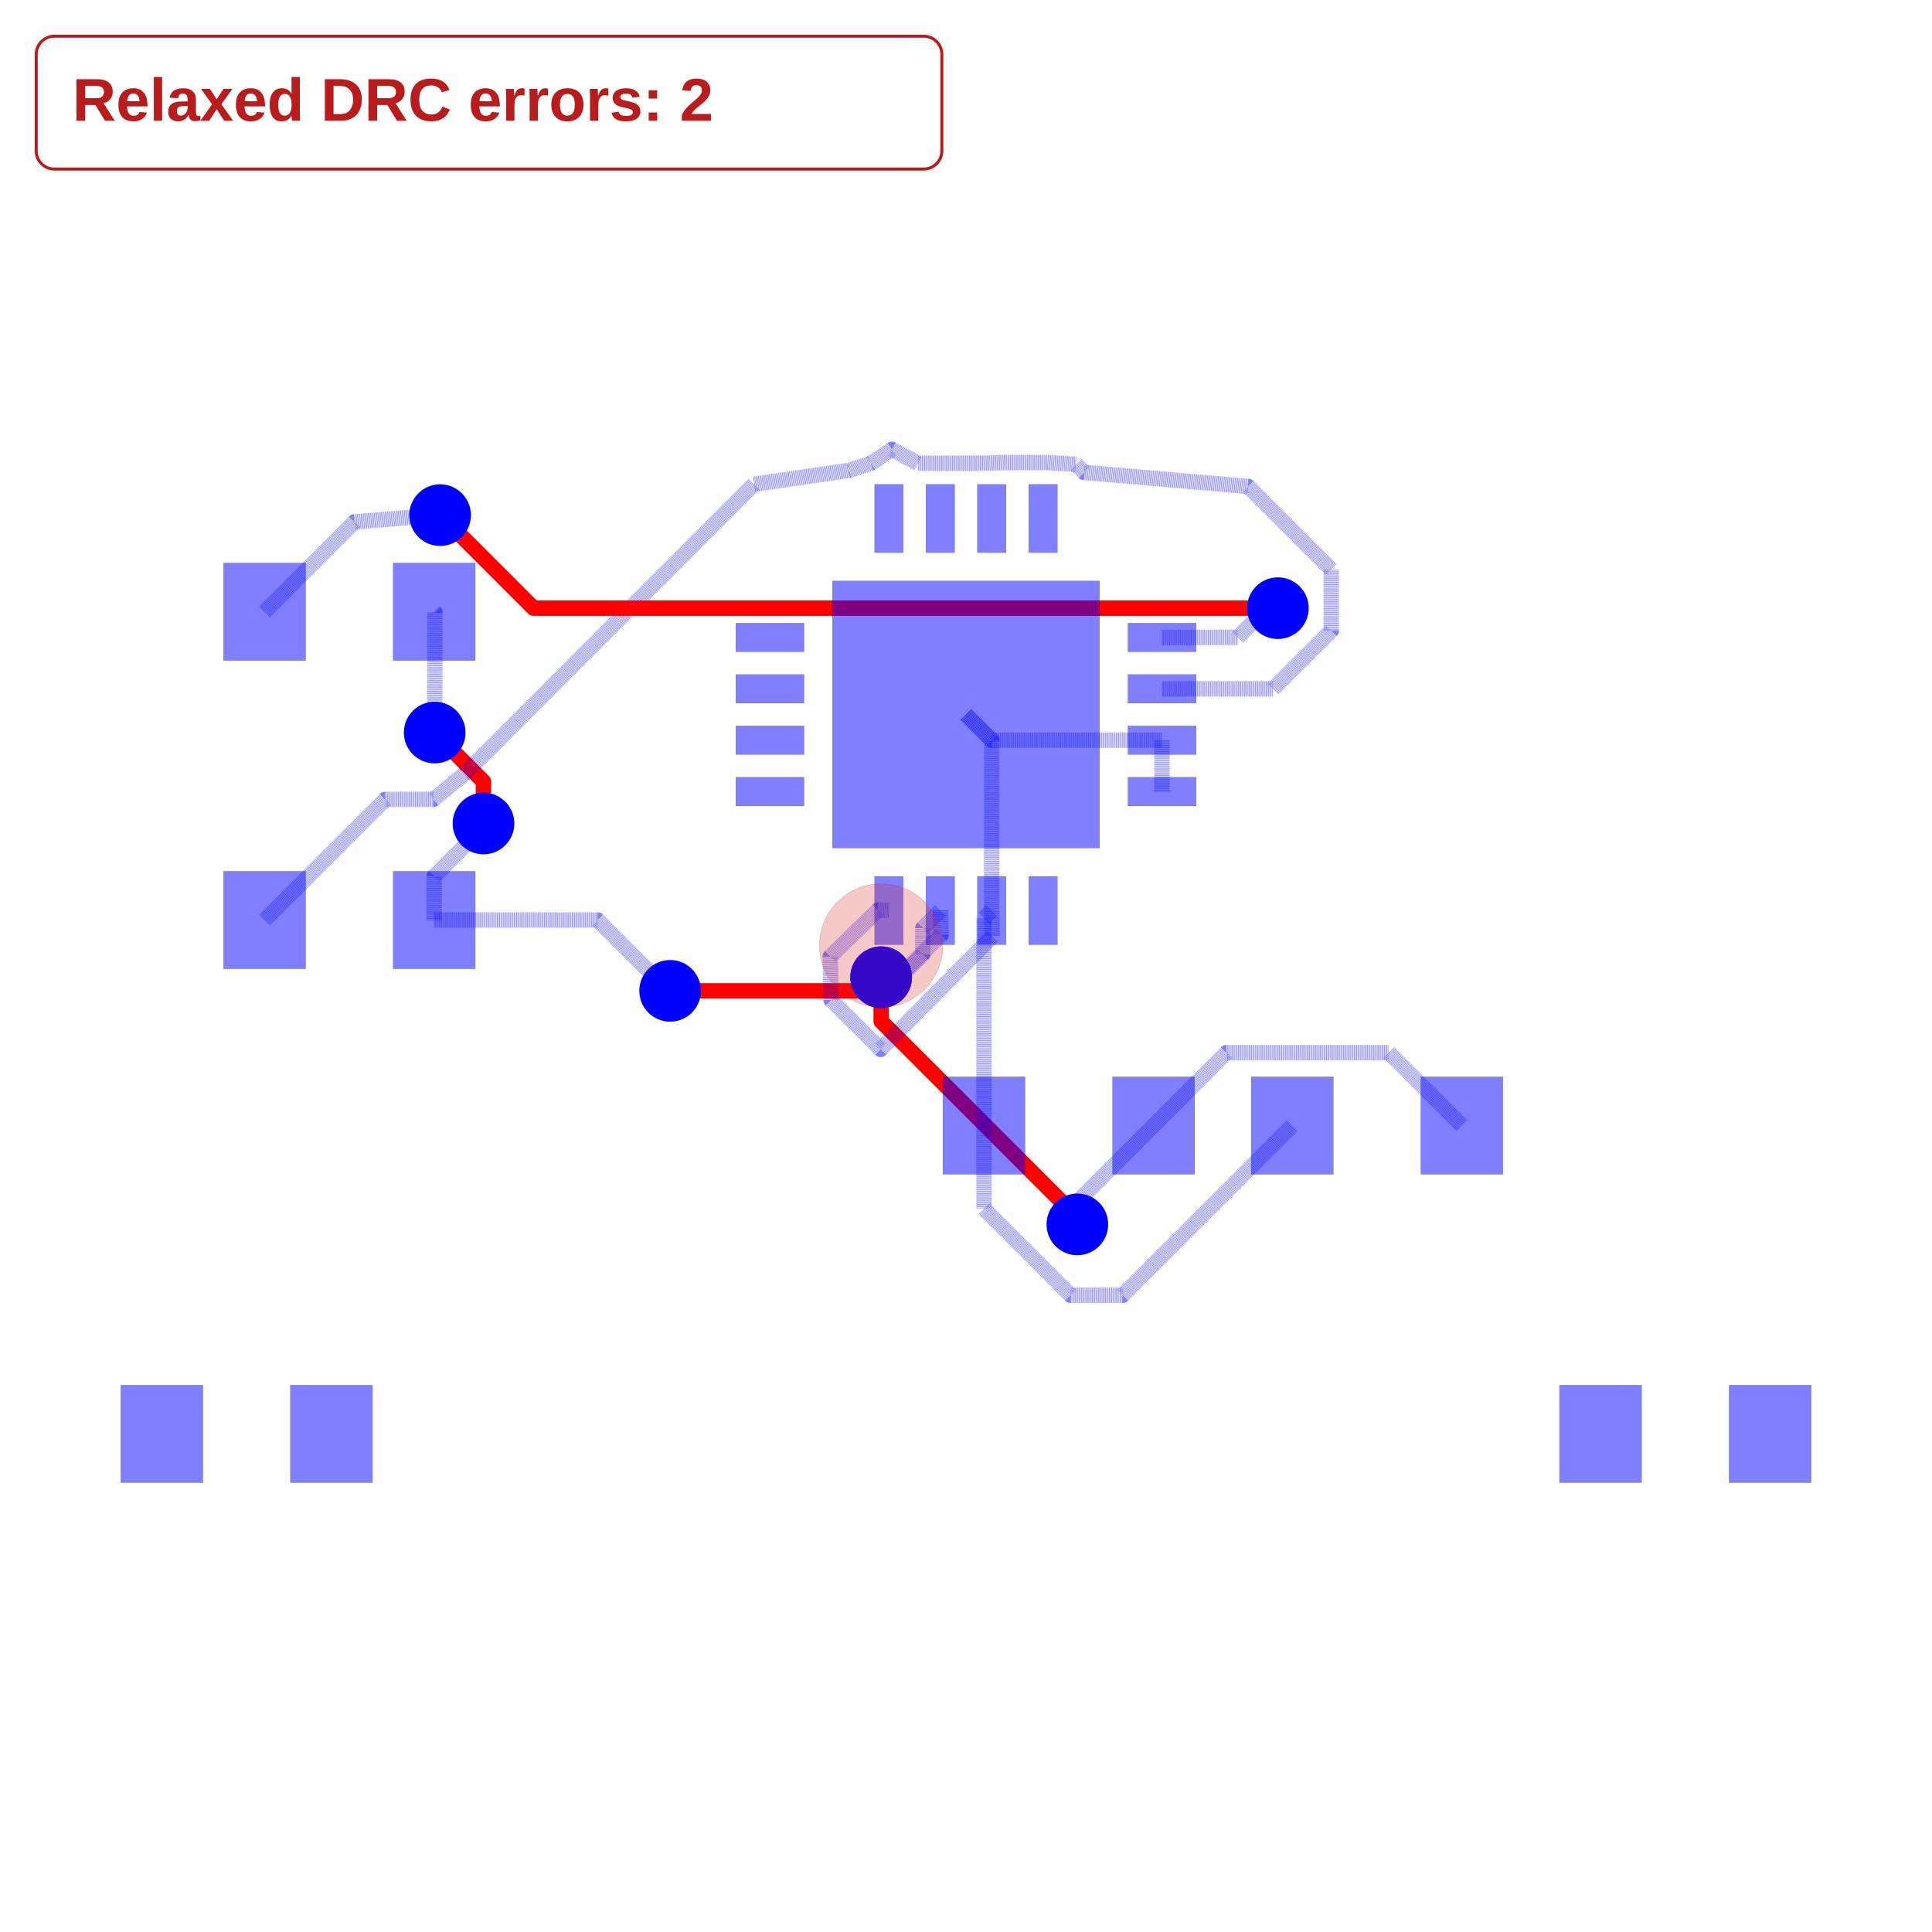
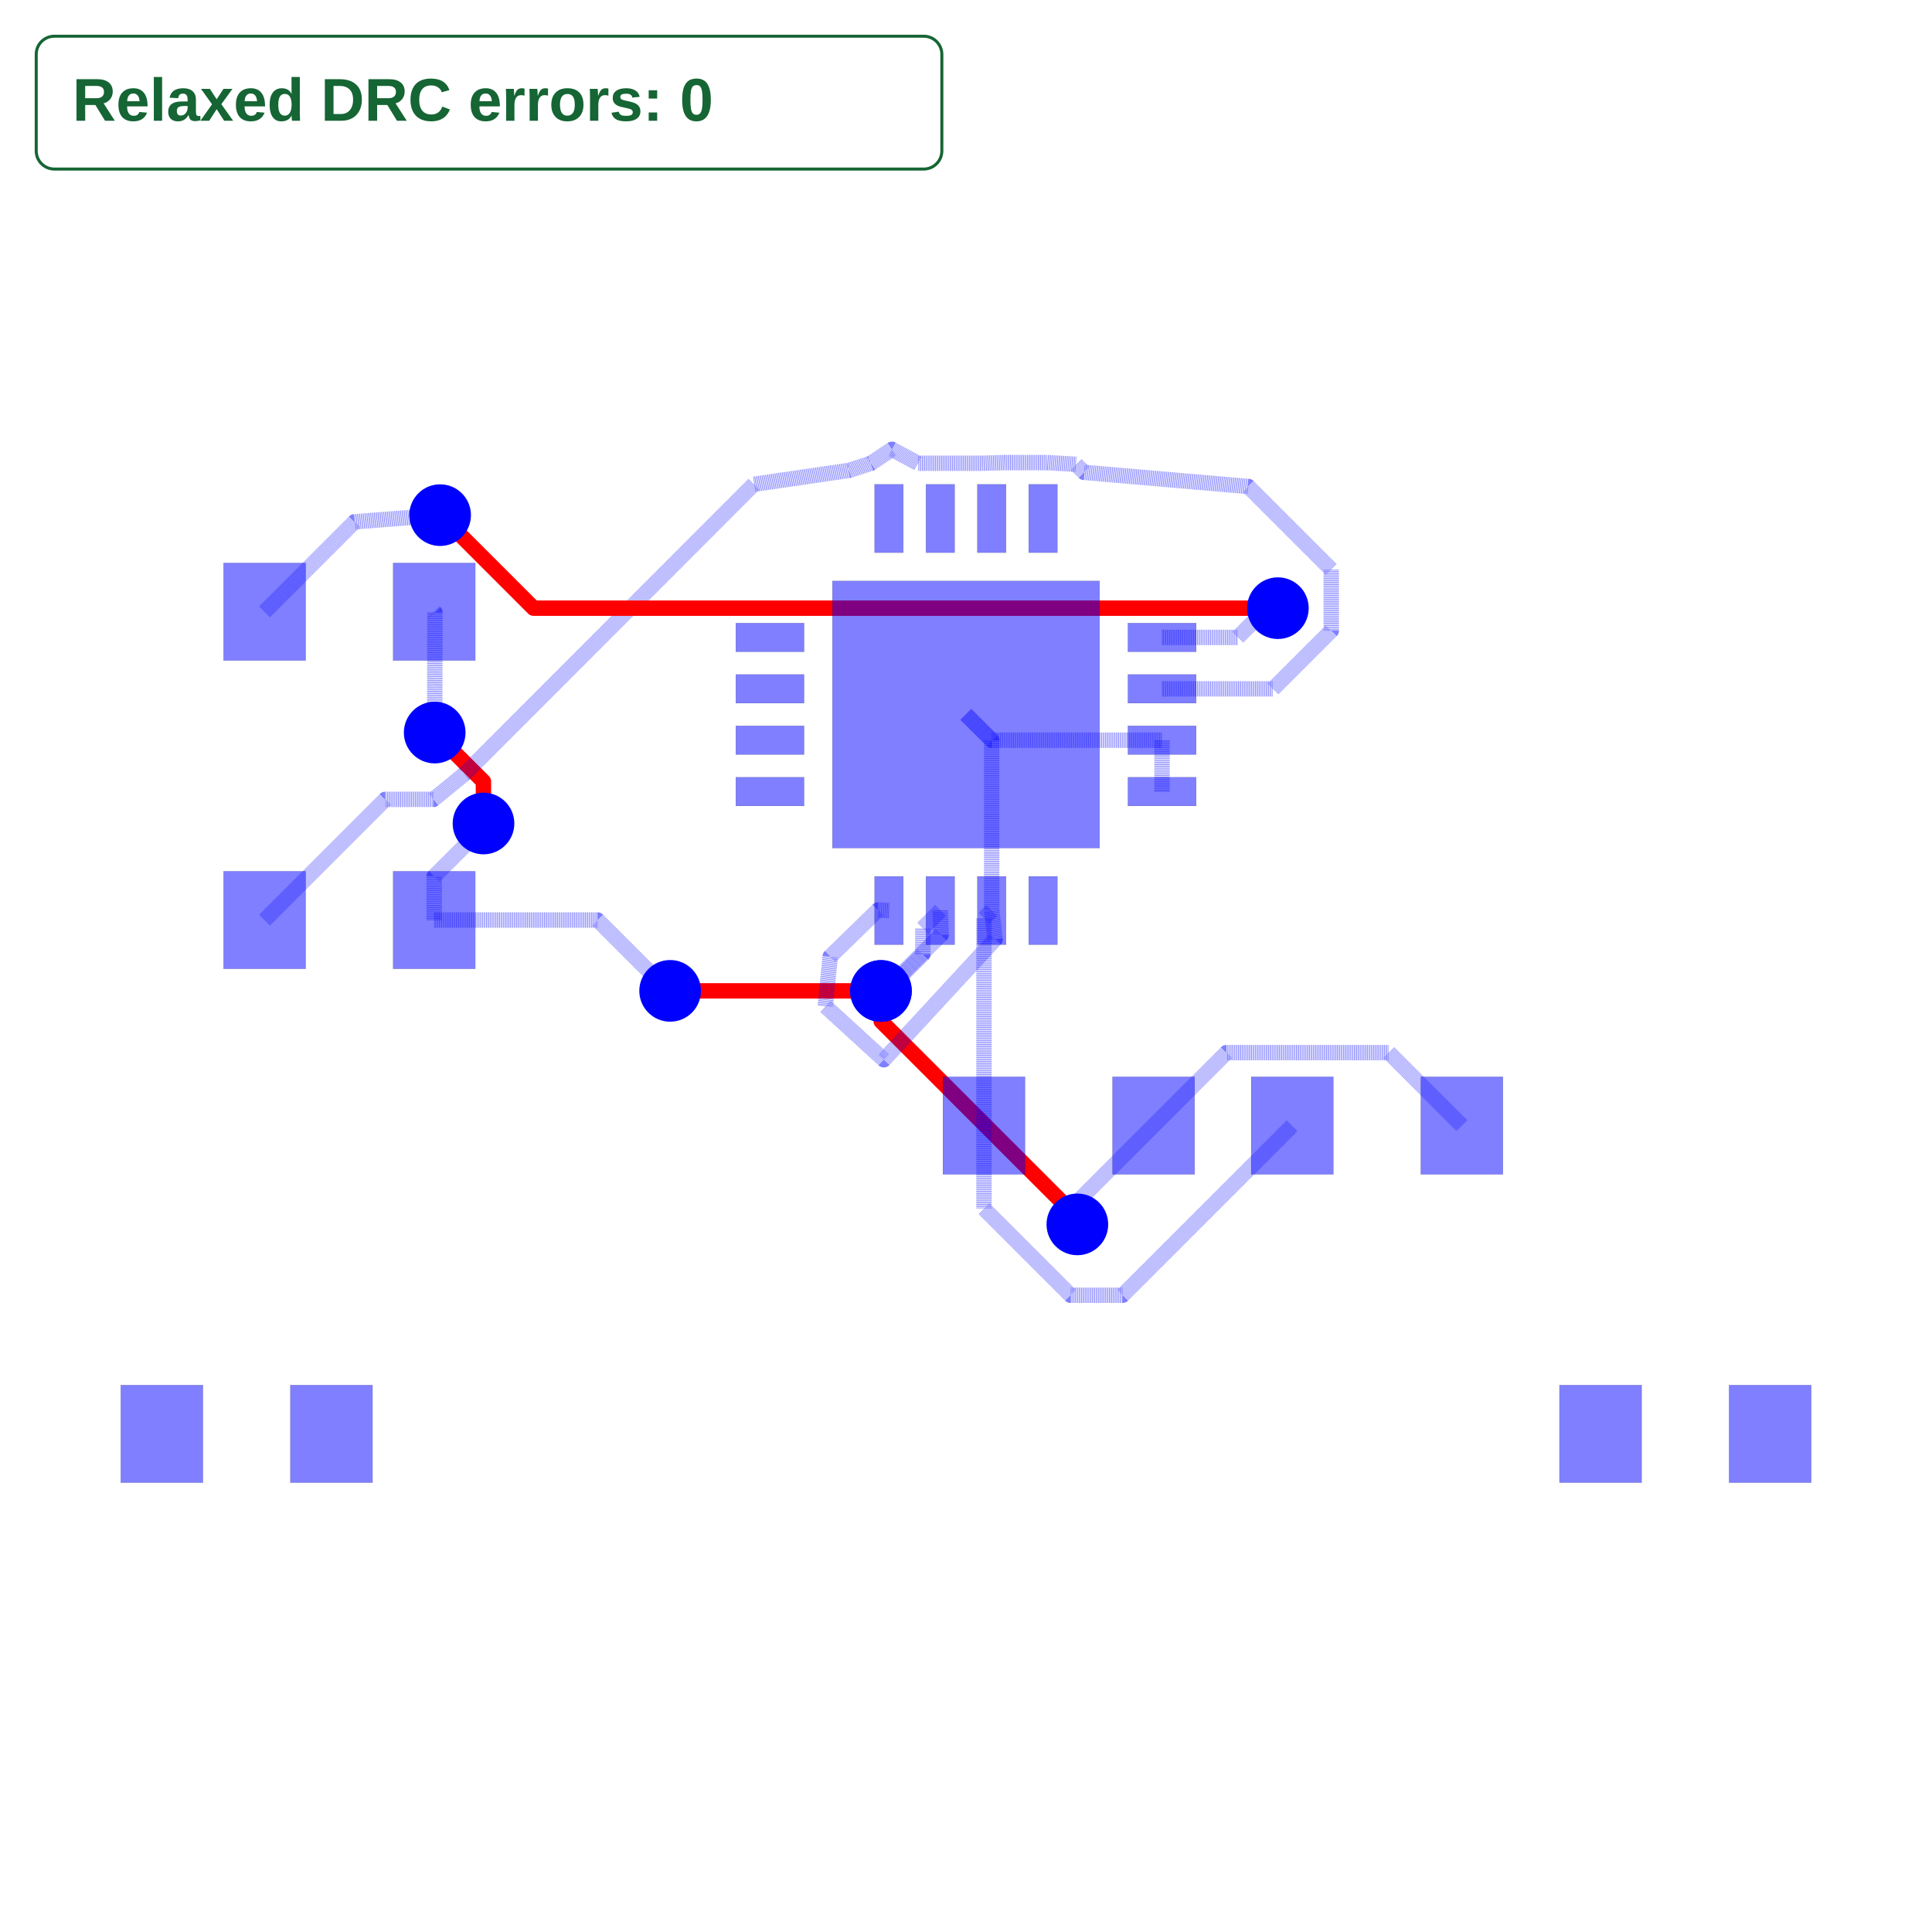
<svg xmlns="http://www.w3.org/2000/svg" width="640" height="640" viewBox="0 0 640 640">
  <rect width="100%" height="100%" fill="white" />
  <g>
-     <polyline data-points="-0.249936,-1.90754 -0.2420010396677743,-2.1424213182299954 -0.7906151281660737,-2.686953208203917 -0.796511486462635,-2.585587013064484 -0.8256745751873902,-2.556423924339729" data-type="line" data-label="" points="311.492,301.629 311.762,309.625 293.085,328.163 292.885,324.712 291.892,323.719" fill="none" stroke="rgba(0,0,255,0.5)" stroke-linejoin="round" stroke-width="5.106" stroke-dasharray="0.2 0.2" />
+     <polyline data-points="-0.249936,-1.90754 -0.2420010396677743,-2.1424213182299954 -0.7906151281660737,-2.686953208203917 -0.796511486462635,-2.585587013064484 -0.8276470486701876,-2.6900386999999997" data-type="line" data-label="" points="311.492,301.629 311.762,309.625 293.085,328.163 292.885,324.712 291.825,328.268" fill="none" stroke="rgba(0,0,255,0.5)" stroke-linejoin="round" stroke-width="5.106" stroke-dasharray="0.2 0.2" />
  </g>
  <g>
-     <polyline data-points="-0.8256745751873902,-2.556423924339729 -0.8256745751873902,-2.984580154472594 0.9921268345260796,-4.802381564186064 0.9921268345260796,-4.870072309592954 1.0836154812267695,-4.961560956293644" data-type="line" data-label="" points="291.892,323.719 291.892,338.295 353.775,400.177 353.775,402.482 356.889,405.596" fill="none" stroke="red" stroke-linejoin="round" stroke-width="5.106" />
+     <polyline data-points="-0.8276470486701876,-2.6900386999999997 -0.8256745751873902,-2.984580154472594 0.9921268345260796,-4.802381564186064 0.9921268345260796,-4.870072309592954 1.0836154812267695,-4.961560956293644" data-type="line" data-label="" points="291.825,328.268 291.892,338.295 353.775,400.177 353.775,402.482 356.889,405.596" fill="none" stroke="red" stroke-linejoin="round" stroke-width="5.106" />
  </g>
  <g>
    <polyline data-points="1.0836154812267695,-4.961560956293644 1.0836154812267695,-4.741384518773231 1.825,-4" data-type="line" data-label="" points="356.889,405.596 356.889,398.101 382.128,372.862" fill="none" stroke="rgba(0,0,255,0.5)" stroke-linejoin="round" stroke-width="5.106" stroke-dasharray="0.2 0.2" />
  </g>
  <g>
    <polyline data-points="-5.175,-2 -5.175,-1.5747803558625282 -4.768627908658525,-1.1684082645210532 -4.768627908658525,-1.1323108471728514 -4.695110036065347,-1.0604763707299725" data-type="line" data-label="" points="143.83,304.777 143.83,290.302 157.664,276.468 157.664,275.239 160.166,272.793" fill="none" stroke="rgba(0,0,255,0.5)" stroke-linejoin="round" stroke-width="5.106" stroke-dasharray="0.2 0.2" />
  </g>
  <g>
    <polyline data-points="-4.695110036065347,-1.0604763707299725 -4.695866796605176,-0.6517896941844038 -5.11391310969051,-0.23374338109906978 -5.11391310969051,-0.2317826203357269 -5.170052835275544,-0.17564321692319979" data-type="line" data-label="" points="160.166,272.793 160.141,258.881 145.909,244.649 145.909,244.582 143.998,242.671" fill="none" stroke="red" stroke-linejoin="round" stroke-width="5.106" />
  </g>
  <g>
    <polyline data-points="-5.170052835275544,-0.17564321692319979 -5.167803971539856,0.992803971539856 -5.175,1" data-type="line" data-label="" points="143.998,242.671 144.075,202.894 143.83,202.649" fill="none" stroke="rgba(0,0,255,0.5)" stroke-linejoin="round" stroke-width="5.106" stroke-dasharray="0.2 0.2" />
  </g>
  <g>
    <polyline data-points="1.825,-4 2.534843103927341,-3.290156896072659 4.030718477949112,-3.290156896072659 4.1151568960726586,-3.290156896072659 4.825,-4" data-type="line" data-label="" points="382.128,372.862 406.293,348.697 457.216,348.697 460.09,348.697 484.255,372.862" fill="none" stroke="rgba(0,0,255,0.5)" stroke-linejoin="round" stroke-width="5.106" stroke-dasharray="0.2 0.2" />
  </g>
  <g>
    <polyline data-points="-5.175,-2 -3.5843081044046974,-2 -3.010513751217183,-2.5737943531875143 -2.994205646812486,-2.5737943531875143 -2.879,-2.689" data-type="line" data-label="" points="143.83,304.777 197.981,304.777 217.514,324.31 218.07,324.31 221.991,328.232" fill="none" stroke="rgba(0,0,255,0.5)" stroke-linejoin="round" stroke-width="5.106" stroke-dasharray="0.2 0.2" />
  </g>
  <g>
-     <polyline data-points="-2.879,-2.689 -0.9612327380265662,-2.689 -0.9045287484205955,-2.6322960103940294 -0.9015466612416907,-2.6322960103940294 -0.8256745751873902,-2.556423924339729" data-type="line" data-label="" points="221.991,328.232 287.277,328.232 289.208,326.302 289.309,326.302 291.892,323.719" fill="none" stroke="red" stroke-linejoin="round" stroke-width="5.106" />
+     <polyline data-points="-2.879,-2.689 -0.9612327380265662,-2.689 -0.9045287484205955,-2.6322960103940294 -0.9015466612416907,-2.6322960103940294 -0.8276470486701876,-2.6900386999999997" data-type="line" data-label="" points="221.991,328.232 287.277,328.232 289.208,326.302 289.309,326.302 291.825,328.268" fill="none" stroke="red" stroke-linejoin="round" stroke-width="5.106" />
  </g>
  <g>
-     <polyline data-points="-0.8256745751873902,-2.556423924339729 -0.642475619909797,-2.556423924339729 -0.4200532968423447,-2.3340016012722766 -0.4200532968423447,-2.0780532968423446 -0.249936,-1.90754" data-type="line" data-label="" points="291.892,323.719 298.128,323.719 305.7,316.147 305.7,307.434 311.492,301.629" fill="none" stroke="rgba(0,0,255,0.5)" stroke-linejoin="round" stroke-width="5.106" stroke-dasharray="0.2 0.2" />
+     <polyline data-points="-0.8276470486701876,-2.6900386999999997 -0.642475619909797,-2.556423924339729 -0.4200532968423447,-2.3340016012722766 -0.4200532968423447,-2.0780532968423446 -0.249936,-1.90754" data-type="line" data-label="" points="291.825,328.268 298.128,323.719 305.7,316.147 305.7,307.434 311.492,301.629" fill="none" stroke="rgba(0,0,255,0.5)" stroke-linejoin="round" stroke-width="5.106" stroke-dasharray="0.2 0.2" />
  </g>
  <g>
    <polyline data-points="1.90754,-0.750062 1.90754,-0.2504599999999999 1.90754,-0.249936" data-type="line" data-label="" points="384.938,262.226 384.938,245.218 384.938,245.2" fill="none" stroke="rgba(0,0,255,0.5)" stroke-linejoin="round" stroke-width="5.106" stroke-dasharray="0.2 0.2" />
  </g>
  <g>
-     <polyline data-points="-0.750062,-1.90754 -0.8570717061230249,-1.9028088076885228 -1.3216275105189021,-2.3555664736510673 -1.3117912810000496,-2.7787422175029284 -0.8307014110719564,-3.2581853077721323 0.25538502360424825,-2.160458347660187 0.249936,-1.90754" data-type="line" data-label="" points="294.466,301.629 290.823,301.468 275.008,316.881 275.343,331.287 291.721,347.609 328.694,310.239 328.508,301.629" fill="none" stroke="rgba(0,0,255,0.5)" stroke-linejoin="round" stroke-width="5.106" stroke-dasharray="0.2 0.2" />
+     <polyline data-points="-0.750062,-1.90754 -0.8570717061230249,-1.9028088076885228 -1.3216275105189021,-2.3555664736510673 -1.369006425294706,-2.838500310758433 -0.799561635812488,-3.359619332235097 0.2834328661222357,-2.1873681013332718 0.249936,-1.90754" data-type="line" data-label="" points="294.466,301.629 290.823,301.468 275.008,316.881 273.396,333.322 292.781,351.062 329.649,311.156 328.508,301.629" fill="none" stroke="rgba(0,0,255,0.5)" stroke-linejoin="round" stroke-width="5.106" stroke-dasharray="0.2 0.2" />
  </g>
  <g>
    <polyline data-points="0,0 0.249936,-0.249936 0.249936,-1.90754" data-type="line" data-label="" points="320,236.692 328.508,245.2 328.508,301.629" fill="none" stroke="rgba(0,0,255,0.5)" stroke-linejoin="round" stroke-width="5.106" stroke-dasharray="0.2 0.2" />
  </g>
  <g>
    <polyline data-points="0,0 0.249936,-0.249936 1.90754,-0.249936" data-type="line" data-label="" points="320,236.692 328.508,245.2 384.938,245.2" fill="none" stroke="rgba(0,0,255,0.5)" stroke-linejoin="round" stroke-width="5.106" stroke-dasharray="0.2 0.2" />
  </g>
  <g>
    <polyline data-points="0.17500000000000004,-4 0.17500000000000004,-1.9829999999999999 0.249936,-1.90754" data-type="line" data-label="" points="325.957,372.862 325.957,304.198 328.508,301.629" fill="none" stroke="rgba(0,0,255,0.5)" stroke-linejoin="round" stroke-width="5.106" stroke-dasharray="0.2 0.2" />
  </g>
  <g>
    <polyline data-points="0.17500000000000004,-4 0.17500000000000004,-4.80845556060781 1.017486328240528,-5.6509418888483385 1.5240581111516613,-5.6509418888483385 3.175,-4" data-type="line" data-label="" points="325.957,372.862 325.957,400.384 354.638,429.064 371.883,429.064 428.085,372.862" fill="none" stroke="rgba(0,0,255,0.5)" stroke-linejoin="round" stroke-width="5.106" stroke-dasharray="0.2 0.2" />
  </g>
  <g>
    <polyline data-points="1.90754,0.249936 2.988438091988203,0.249936 3.461413786173338,0.7229116941851348 3.554142776602932,0.8156406846147288 3.554142776602932,1.4111553925497 2.7462517420366046,2.219046427116027 1.149041469872597,2.3564051374619446 1.070822659631368,2.434623947703174 0.7901910421762067,2.4513587103459176 0.5811910421762067,2.4513587103459176 0.3731910421762067,2.4513587103459176 0.157,2.4450387 -0.052,2.4450387 -0.26,2.4450387 -0.468,2.4450387 -0.7207049744682219,2.580652664894042 -0.9267049744682219,2.443613964894042 -1.1377049744682222,2.3756139648940424 -2.064746185244359,2.2399542580319083 -4.8815297533112005,-0.5801504324084653 -5.182310748304287,-0.8256194960276786 -5.651000000000001,-0.8260000000000005 -6.825,-2" data-type="line" data-label="" points="384.938,228.184 421.734,228.184 437.835,212.082 440.992,208.925 440.992,188.653 413.489,161.15 359.116,156.474 356.454,153.811 346.9,153.241 339.785,153.241 332.704,153.241 325.345,153.457 318.23,153.457 311.149,153.457 304.068,153.457 295.465,148.84 288.453,153.505 281.27,155.82 249.711,160.438 153.82,256.442 143.581,264.798 127.626,264.811 87.66,304.777" fill="none" stroke="rgba(0,0,255,0.5)" stroke-linejoin="round" stroke-width="5.106" stroke-dasharray="0.2 0.2" />
  </g>
  <g>
    <polyline data-points="1.90754,0.750062 2.6432785890248454,0.750062 2.830080936328908,0.9368643473040624 2.936864347304064,0.9368643473040624 3.034751780202669,1.0347517802026673" data-type="line" data-label="" points="384.938,211.158 409.984,211.158 416.343,204.799 419.978,204.799 423.311,201.466" fill="none" stroke="rgba(0,0,255,0.5)" stroke-linejoin="round" stroke-width="5.106" stroke-dasharray="0.2 0.2" />
  </g>
  <g>
    <polyline data-points="3.034751780202669,1.0347517802026673 -4.207928653026326,1.0347517802026673 -4.973551332785932,1.8003744599622729 -5.0427228999252485,1.8003744599622729 -5.117348439962975,1.94" data-type="line" data-label="" points="423.311,201.466 176.751,201.466 150.688,175.403 148.333,175.403 145.792,170.649" fill="none" stroke="red" stroke-linejoin="round" stroke-width="5.106" />
  </g>
  <g>
    <polyline data-points="-5.117348439962975,1.94 -5.95,1.875 -6.825,1" data-type="line" data-label="" points="145.792,170.649 117.447,172.862 87.66,202.649" fill="none" stroke="rgba(0,0,255,0.5)" stroke-linejoin="round" stroke-width="5.106" stroke-dasharray="0.2 0.2" />
  </g>
  <g>
    <rect data-type="rect" data-label="bottom source_net_0" data-x="0" data-y="0" x="275.745" y="192.437" width="88.51" height="88.51" fill="rgba(0,0,255,0.5)" stroke="black" stroke-width="0.029" />
  </g>
  <g>
    <rect data-type="rect" data-label="bottom" data-x="0.750062" data-y="1.90754" x="340.768" y="160.435" width="9.532" height="22.638" fill="rgba(0,0,255,0.5)" stroke="black" stroke-width="0.029" />
  </g>
  <g>
    <rect data-type="rect" data-label="bottom" data-x="0.249936" data-y="1.90754" x="323.742" y="160.435" width="9.532" height="22.638" fill="rgba(0,0,255,0.5)" stroke="black" stroke-width="0.029" />
  </g>
  <g>
    <rect data-type="rect" data-label="bottom" data-x="-0.249936" data-y="1.90754" x="306.725" y="160.435" width="9.532" height="22.638" fill="rgba(0,0,255,0.5)" stroke="black" stroke-width="0.029" />
  </g>
  <g>
    <rect data-type="rect" data-label="bottom" data-x="-0.750062" data-y="1.90754" x="289.7" y="160.435" width="9.532" height="22.638" fill="rgba(0,0,255,0.5)" stroke="black" stroke-width="0.029" />
  </g>
  <g>
    <rect data-type="rect" data-label="bottom" data-x="-1.90754" data-y="0.750062" x="243.743" y="206.392" width="22.638" height="9.532" fill="rgba(0,0,255,0.5)" stroke="black" stroke-width="0.029" />
  </g>
  <g>
    <rect data-type="rect" data-label="bottom" data-x="-1.90754" data-y="0.249936" x="243.743" y="223.417" width="22.638" height="9.532" fill="rgba(0,0,255,0.5)" stroke="black" stroke-width="0.029" />
  </g>
  <g>
    <rect data-type="rect" data-label="bottom" data-x="-1.90754" data-y="-0.249936" x="243.743" y="240.434" width="22.638" height="9.532" fill="rgba(0,0,255,0.5)" stroke="black" stroke-width="0.029" />
  </g>
  <g>
    <rect data-type="rect" data-label="bottom" data-x="-1.90754" data-y="-0.750062" x="243.743" y="257.46" width="22.638" height="9.532" fill="rgba(0,0,255,0.5)" stroke="black" stroke-width="0.029" />
  </g>
  <g>
    <rect data-type="rect" data-label="bottom source_net_0" data-x="-0.750062" data-y="-1.90754" x="289.7" y="290.31" width="9.532" height="22.638" fill="rgba(0,0,255,0.5)" stroke="black" stroke-width="0.029" />
  </g>
  <g>
    <rect data-type="rect" data-label="bottom source_net_1" data-x="-0.249936" data-y="-1.90754" x="306.725" y="290.31" width="9.532" height="22.638" fill="rgba(0,0,255,0.5)" stroke="black" stroke-width="0.029" />
  </g>
  <g>
    <rect data-type="rect" data-label="bottom source_net_0" data-x="0.249936" data-y="-1.90754" x="323.742" y="290.31" width="9.532" height="22.638" fill="rgba(0,0,255,0.5)" stroke="black" stroke-width="0.029" />
  </g>
  <g>
    <rect data-type="rect" data-label="bottom" data-x="0.750062" data-y="-1.90754" x="340.768" y="290.31" width="9.532" height="22.638" fill="rgba(0,0,255,0.5)" stroke="black" stroke-width="0.029" />
  </g>
  <g>
    <rect data-type="rect" data-label="bottom source_net_0" data-x="1.90754" data-y="-0.750062" x="373.618" y="257.46" width="22.638" height="9.532" fill="rgba(0,0,255,0.5)" stroke="black" stroke-width="0.029" />
  </g>
  <g>
    <rect data-type="rect" data-label="bottom source_net_0" data-x="1.90754" data-y="-0.249936" x="373.618" y="240.434" width="22.638" height="9.532" fill="rgba(0,0,255,0.5)" stroke="black" stroke-width="0.029" />
  </g>
  <g>
    <rect data-type="rect" data-label="bottom source_trace_33" data-x="1.90754" data-y="0.249936" x="373.618" y="223.417" width="22.638" height="9.532" fill="rgba(0,0,255,0.5)" stroke="black" stroke-width="0.029" />
  </g>
  <g>
    <rect data-type="rect" data-label="bottom source_trace_32" data-x="1.90754" data-y="0.750062" x="373.618" y="206.392" width="22.638" height="9.532" fill="rgba(0,0,255,0.5)" stroke="black" stroke-width="0.029" />
  </g>
  <g>
    <rect data-type="rect" data-label="bottom source_net_1" data-x="1.825" data-y="-4" x="368.511" y="356.692" width="27.234" height="32.34" fill="rgba(0,0,255,0.5)" stroke="black" stroke-width="0.029" />
  </g>
  <g>
    <rect data-type="rect" data-label="bottom source_net_0" data-x="0.17500000000000004" data-y="-4" x="312.34" y="356.692" width="27.234" height="32.34" fill="rgba(0,0,255,0.5)" stroke="black" stroke-width="0.029" />
  </g>
  <g>
    <rect data-type="rect" data-label="bottom source_net_1" data-x="4.825" data-y="-4" x="470.638" y="356.692" width="27.234" height="32.34" fill="rgba(0,0,255,0.5)" stroke="black" stroke-width="0.029" />
  </g>
  <g>
    <rect data-type="rect" data-label="bottom source_net_0" data-x="3.175" data-y="-4" x="414.468" y="356.692" width="27.234" height="32.34" fill="rgba(0,0,255,0.5)" stroke="black" stroke-width="0.029" />
  </g>
  <g>
    <rect data-type="rect" data-label="bottom source_net_1" data-x="-5.175" data-y="1" x="130.213" y="186.479" width="27.234" height="32.34" fill="rgba(0,0,255,0.5)" stroke="black" stroke-width="0.029" />
  </g>
  <g>
    <rect data-type="rect" data-label="bottom source_trace_32" data-x="-6.825" data-y="1" x="74.043" y="186.479" width="27.234" height="32.34" fill="rgba(0,0,255,0.5)" stroke="black" stroke-width="0.029" />
  </g>
  <g>
    <rect data-type="rect" data-label="bottom source_net_1" data-x="-5.175" data-y="-2" x="130.213" y="288.607" width="27.234" height="32.34" fill="rgba(0,0,255,0.5)" stroke="black" stroke-width="0.029" />
  </g>
  <g>
    <rect data-type="rect" data-label="bottom source_trace_33" data-x="-6.825" data-y="-2" x="74.043" y="288.607" width="27.234" height="32.34" fill="rgba(0,0,255,0.5)" stroke="black" stroke-width="0.029" />
  </g>
  <g>
    <rect data-type="rect" data-label="bottom" data-x="7.825" data-y="-7" x="572.766" y="458.82" width="27.234" height="32.34" fill="rgba(0,0,255,0.5)" stroke="black" stroke-width="0.029" />
  </g>
  <g>
    <rect data-type="rect" data-label="bottom" data-x="6.175" data-y="-7" x="516.596" y="458.82" width="27.234" height="32.34" fill="rgba(0,0,255,0.5)" stroke="black" stroke-width="0.029" />
  </g>
  <g>
    <rect data-type="rect" data-label="bottom" data-x="-6.175" data-y="-7" x="96.17" y="458.82" width="27.234" height="32.34" fill="rgba(0,0,255,0.5)" stroke="black" stroke-width="0.029" />
  </g>
  <g>
    <rect data-type="rect" data-label="bottom" data-x="-7.825" data-y="-7" x="40" y="458.82" width="27.234" height="32.34" fill="rgba(0,0,255,0.5)" stroke="black" stroke-width="0.029" />
  </g>
-   <circle data-type="circle" data-label="" data-x="-0.8256745751873902" data-y="-2.556423924339729" cx="291.892" cy="323.719" r="10.213" fill="blue" stroke="none" stroke-width="0.029" />
+   <circle data-type="circle" data-label="" data-x="-0.8276470486701876" data-y="-2.6900386999999997" cx="291.825" cy="328.268" r="10.213" fill="blue" stroke="none" stroke-width="0.029" />
  <circle data-type="circle" data-label="" data-x="1.0836154812267695" data-y="-4.961560956293644" cx="356.889" cy="405.596" r="10.213" fill="blue" stroke="none" stroke-width="0.029" />
  <circle data-type="circle" data-label="" data-x="-4.695110036065347" data-y="-1.0604763707299725" cx="160.166" cy="272.793" r="10.213" fill="blue" stroke="none" stroke-width="0.029" />
  <circle data-type="circle" data-label="" data-x="-5.170052835275544" data-y="-0.17564321692319979" cx="143.998" cy="242.671" r="10.213" fill="blue" stroke="none" stroke-width="0.029" />
  <circle data-type="circle" data-label="" data-x="-2.879" data-y="-2.689" cx="221.991" cy="328.232" r="10.213" fill="blue" stroke="none" stroke-width="0.029" />
-   <circle data-type="circle" data-label="" data-x="-0.8256745751873902" data-y="-2.556423924339729" cx="291.892" cy="323.719" r="10.213" fill="blue" stroke="none" stroke-width="0.029" />
+   <circle data-type="circle" data-label="" data-x="-0.8276470486701876" data-y="-2.6900386999999997" cx="291.825" cy="328.268" r="10.213" fill="blue" stroke="none" stroke-width="0.029" />
  <circle data-type="circle" data-label="" data-x="3.034751780202669" data-y="1.0347517802026673" cx="423.311" cy="201.466" r="10.213" fill="blue" stroke="none" stroke-width="0.029" />
  <circle data-type="circle" data-label="" data-x="-5.117348439962975" data-y="1.94" cx="145.792" cy="170.649" r="10.213" fill="blue" stroke="none" stroke-width="0.029" />
-   <circle data-type="circle" data-label="" data-x="-0.8256745751873902" data-y="-2.2482313121698647" cx="291.892" cy="313.227" r="20.426" fill="#dc262622" stroke="#dc2626" stroke-width="0.029" />
-   <circle data-type="circle" data-label="" data-x="-0.8256745751873902" data-y="-2.2482313121698647" cx="291.892" cy="313.227" r="20.426" fill="#dc262622" stroke="#dc2626" stroke-width="0.029" />
  <g id="crosshair" style="display: none">
    <line id="crosshair-h" y1="0" y2="640" stroke="#666" stroke-width="0.5" />
    <line id="crosshair-v" x1="0" x2="640" stroke="#666" stroke-width="0.5" />
    <text id="coordinates" font-family="monospace" font-size="12" fill="#666" />
  </g>
  <g data-testid="relaxed-drc-summary">
-     <rect x="12" y="12" width="300" height="44" rx="6" fill="white" stroke="#b91c1c" />
-     <text x="24" y="40" font-family="Arial, sans-serif" font-size="20" font-weight="600" fill="#b91c1c">Relaxed DRC errors: 2</text>
+     <rect x="12" y="12" width="300" height="44" rx="6" fill="white" stroke="#166534" />
+     <text x="24" y="40" font-family="Arial, sans-serif" font-size="20" font-weight="600" fill="#166534">Relaxed DRC errors: 0</text>
  </g>
</svg>
